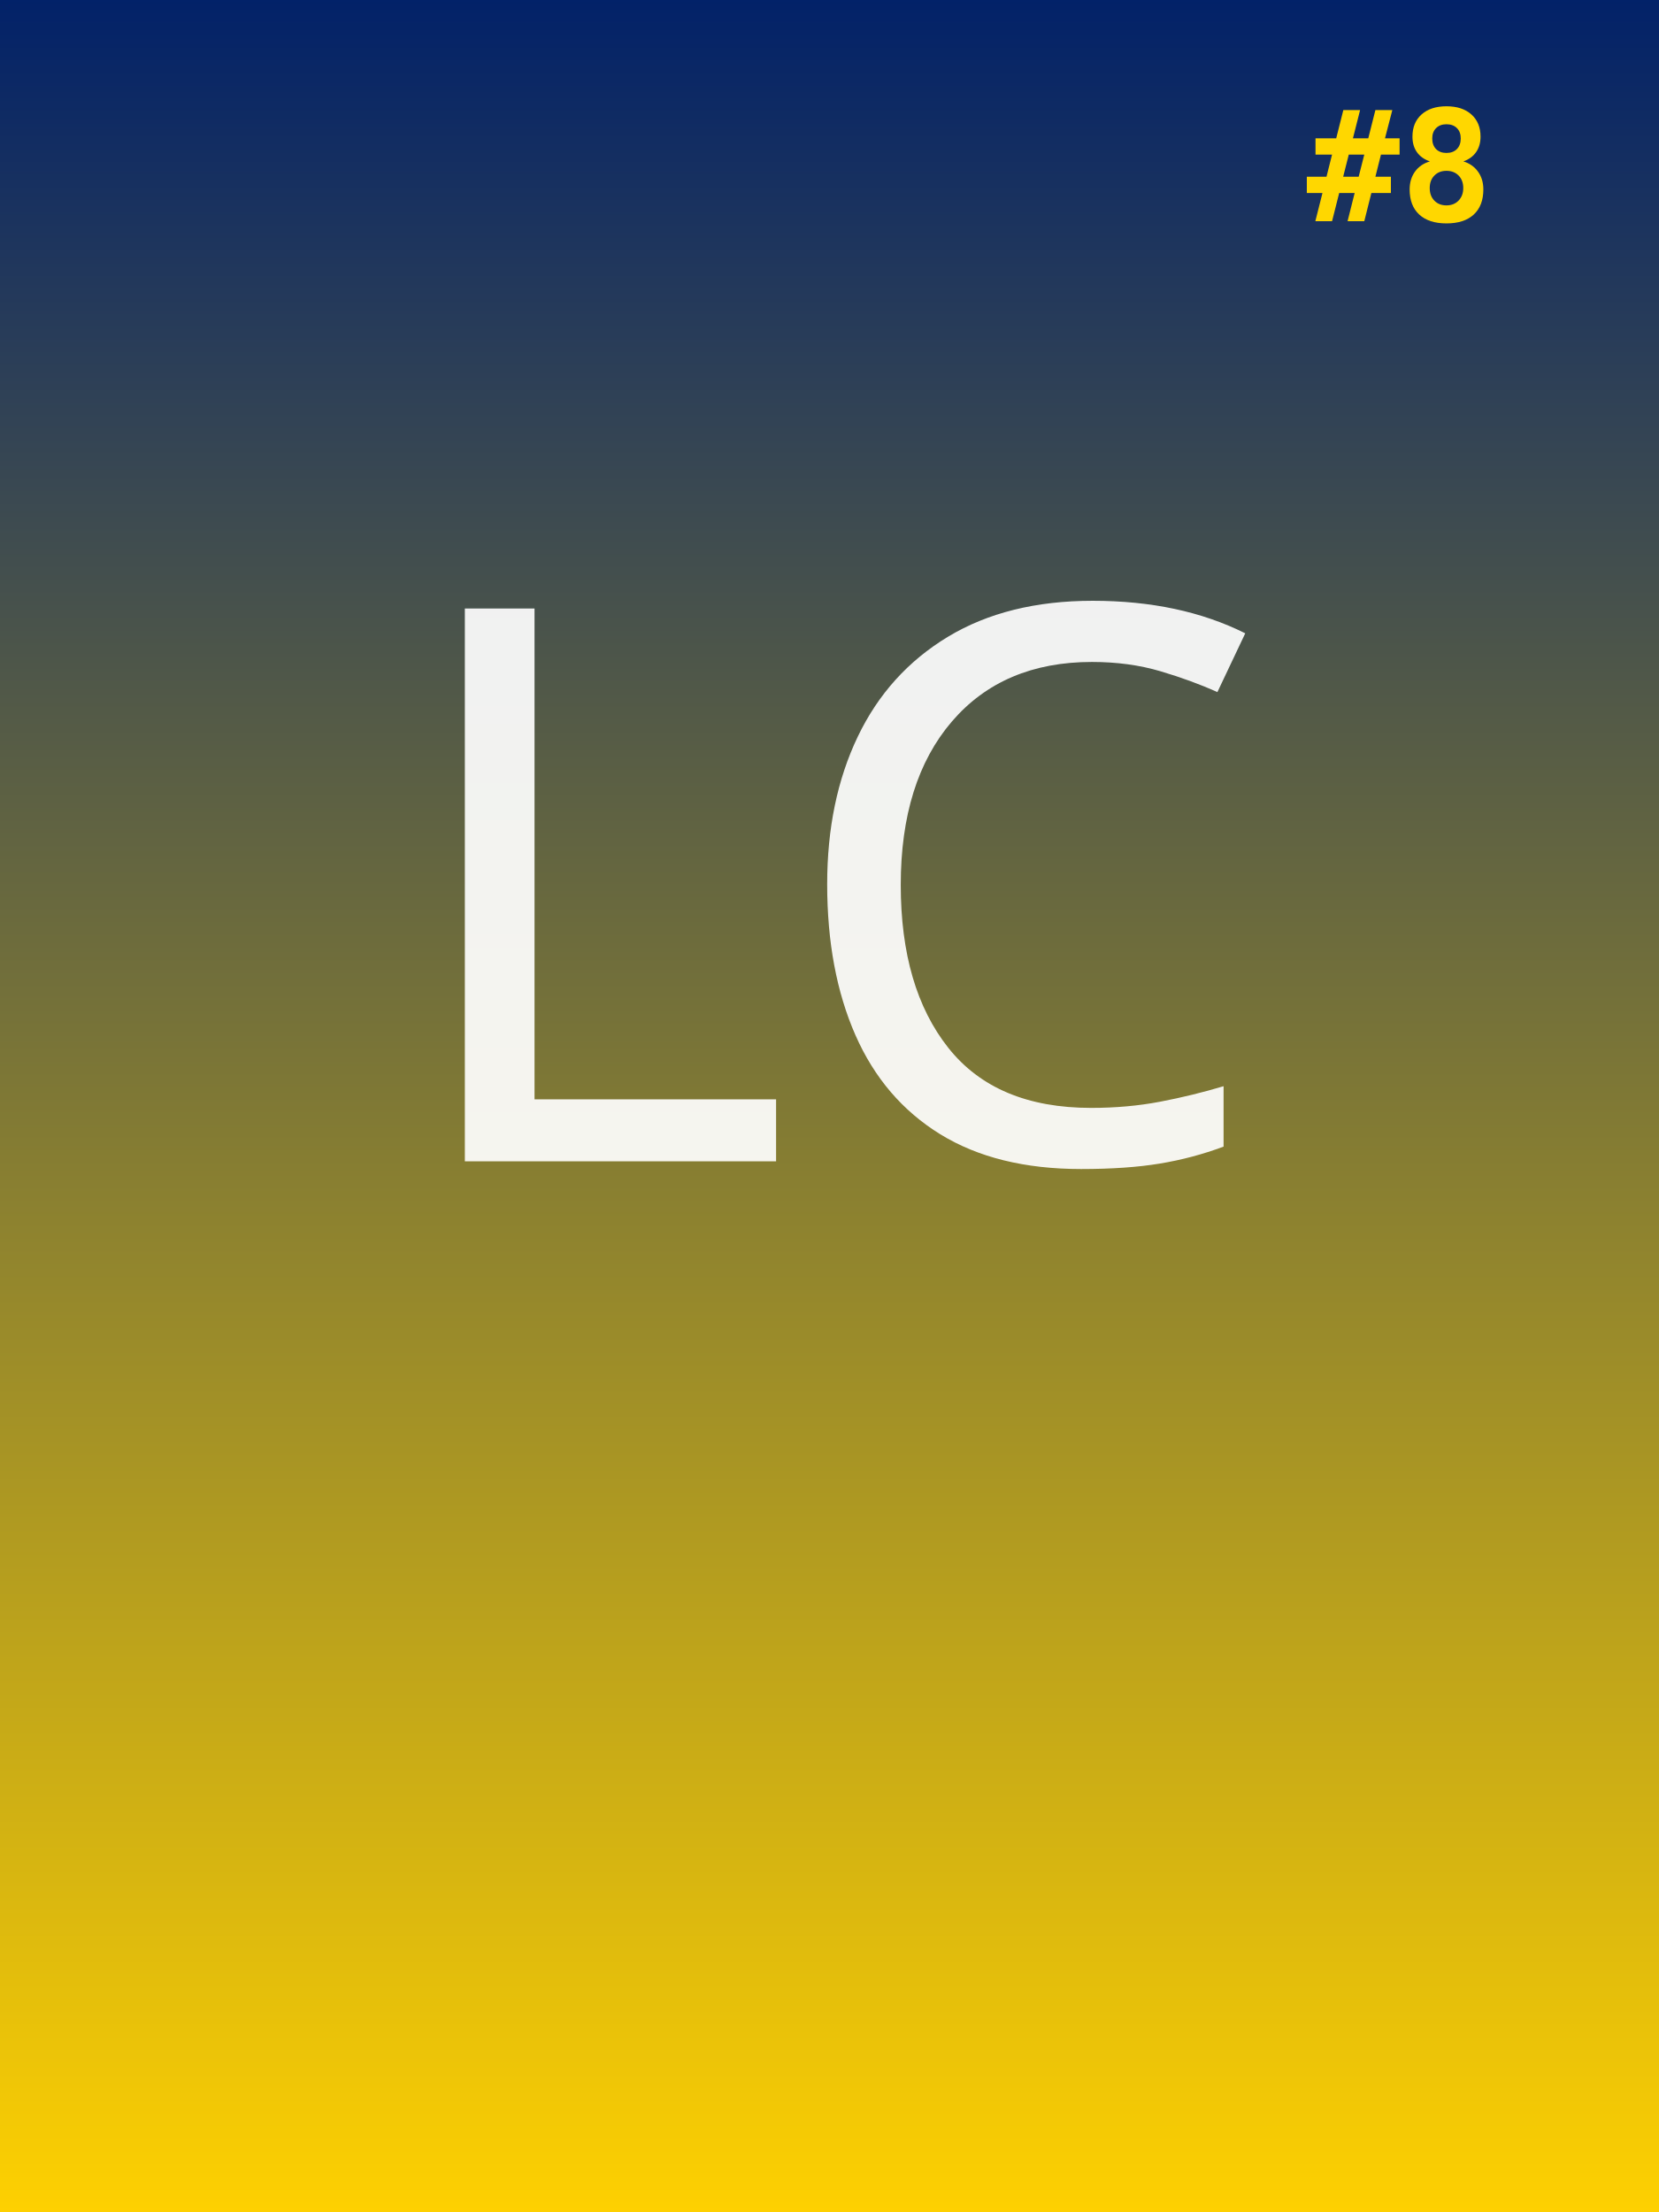
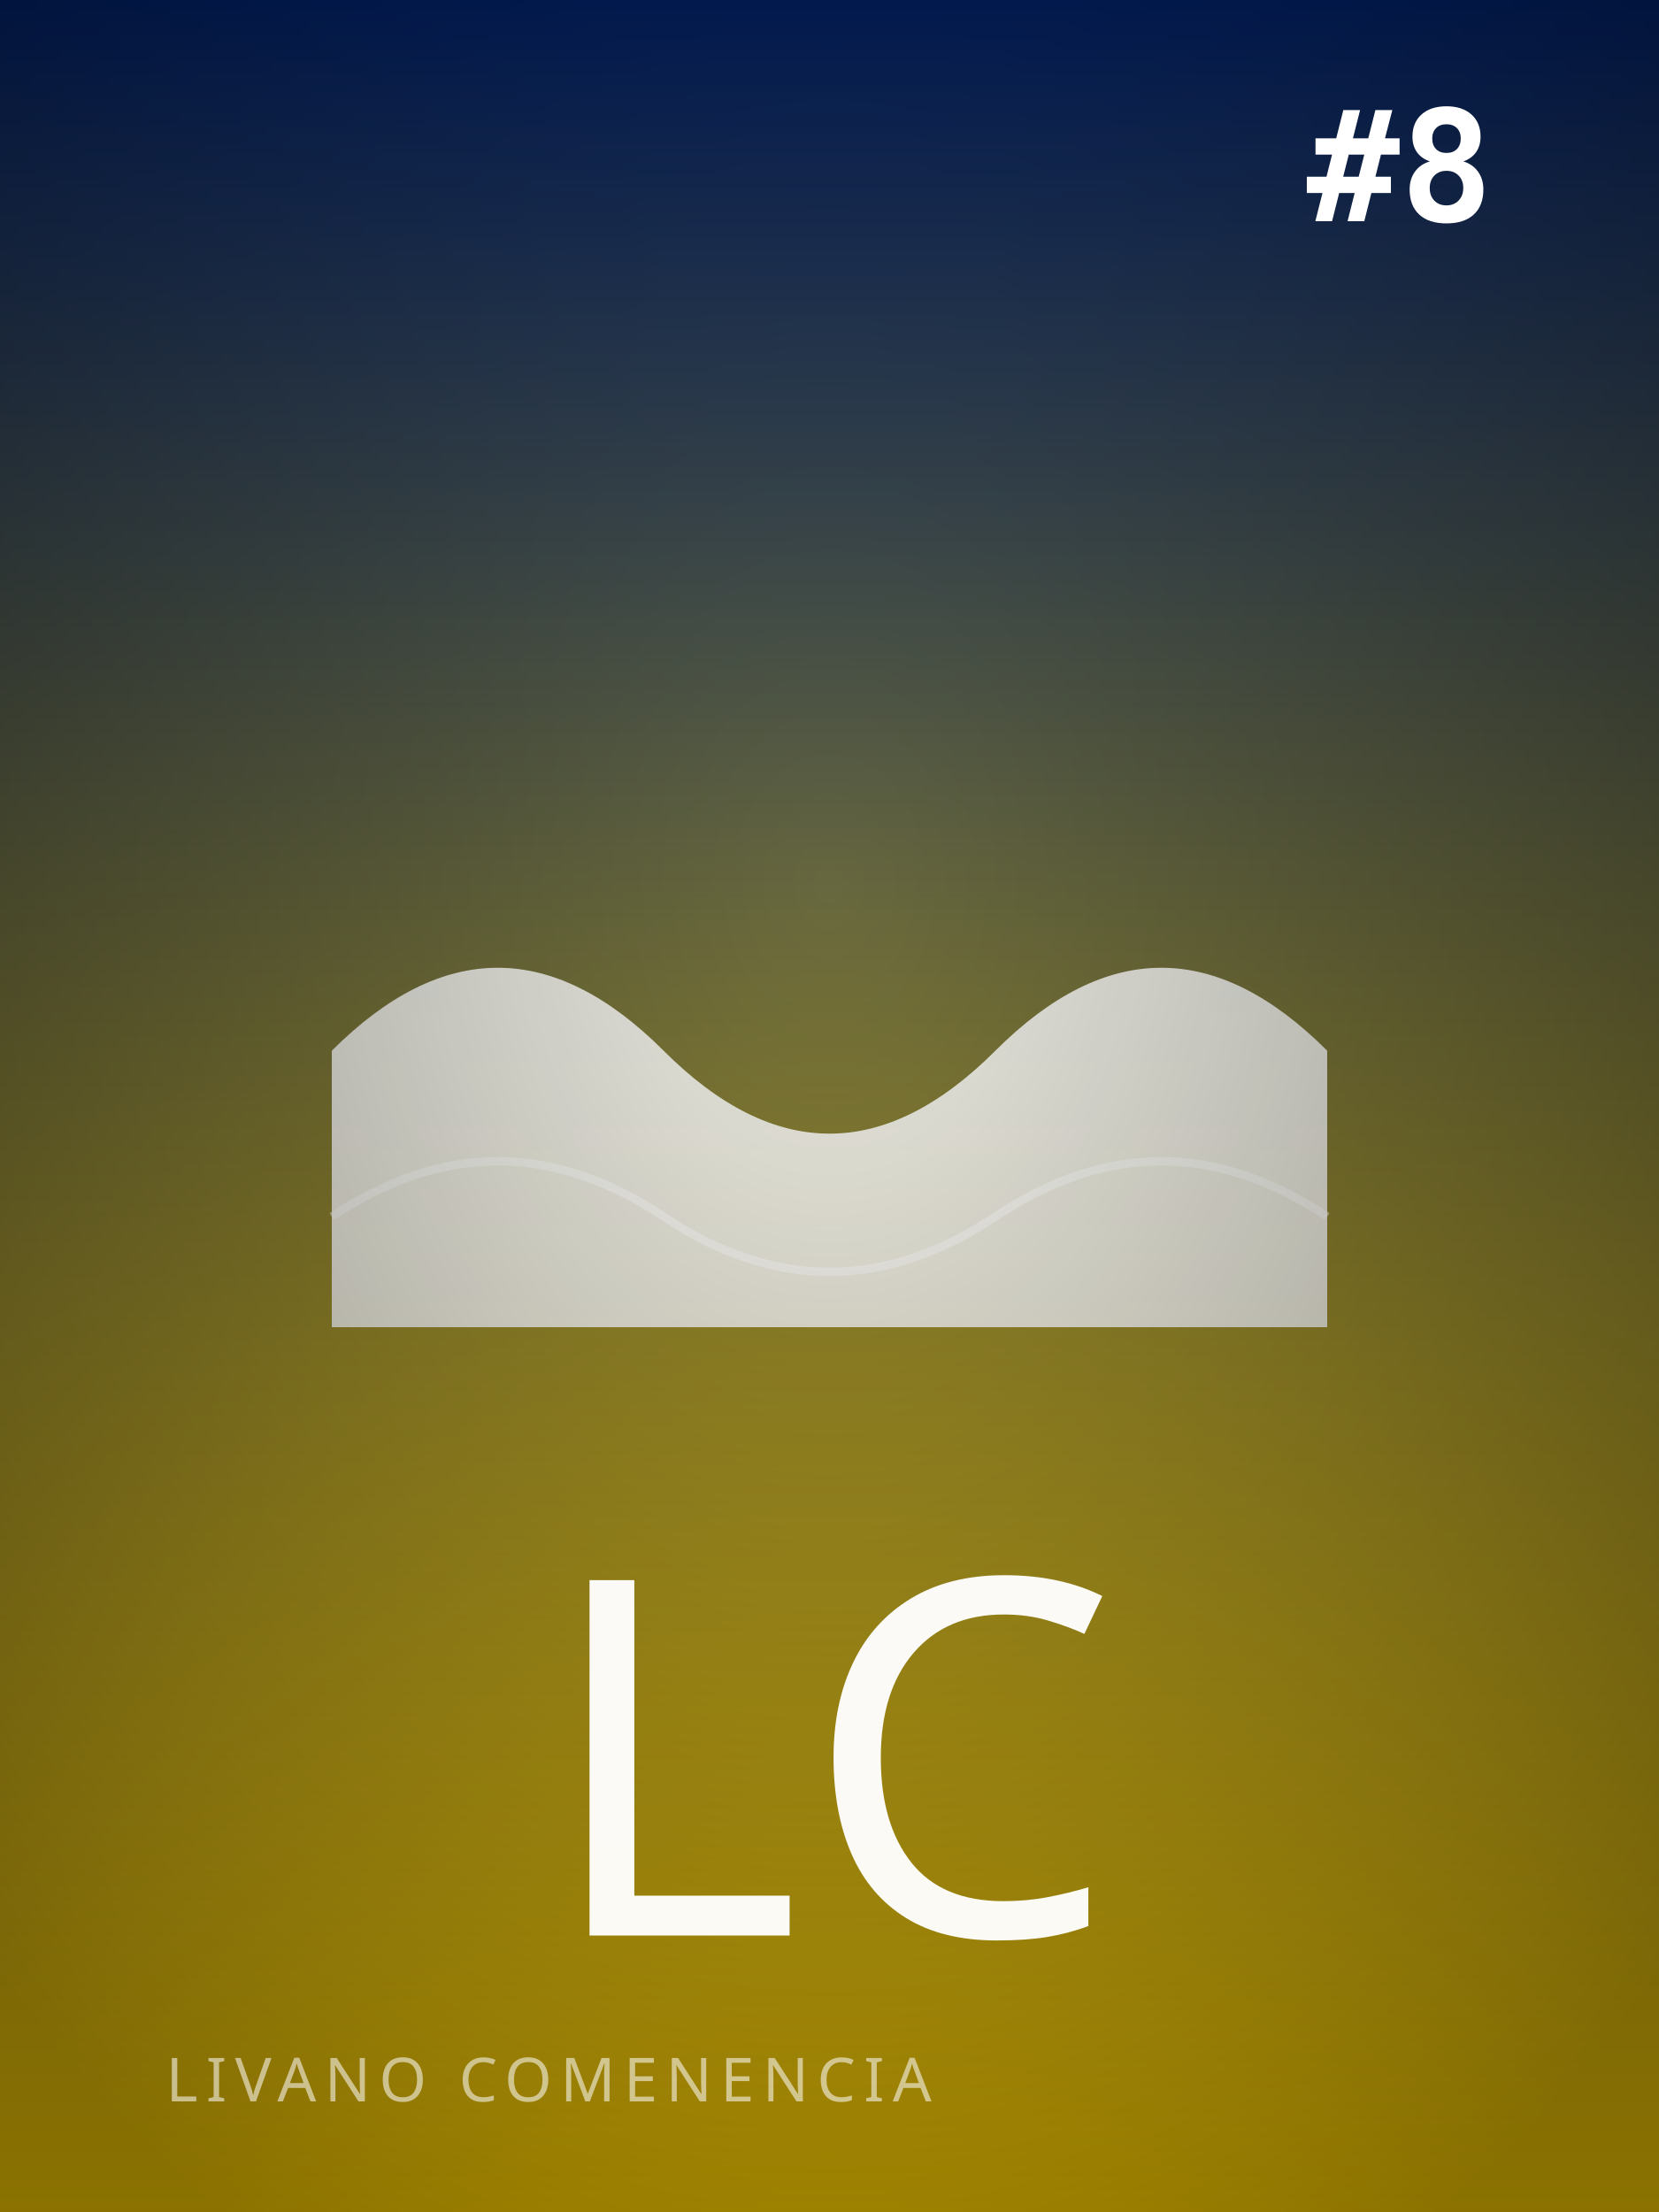
<svg xmlns="http://www.w3.org/2000/svg" viewBox="0 0 600 800" role="img" aria-labelledby="t">
  <defs>
-     <linearGradient id="g" x1="0" y1="0" x2="0" y2="1">
+     <linearGradient id="bg" x1="0" y1="0" x2="0" y2="1">
      <stop offset="0%" stop-color="#012169" />
      <stop offset="100%" stop-color="#FFD100" />
    </linearGradient>
+     <radialGradient id="vignette" cx="0.5" cy="0.4" r="0.7">
+       <stop offset="0%" stop-color="transparent" />
+       <stop offset="100%" stop-color="rgba(0,0,0,0.45)" />
+     </radialGradient>
  </defs>
-   <rect width="600" height="800" fill="url(#g)" />
-   <text x="300" y="420" text-anchor="middle" font-family="Anton, Impact, sans-serif" font-size="280" fill="#fff" opacity="0.92">LC</text>
-   <text x="540" y="80" text-anchor="end" font-family="JetBrains Mono, monospace" font-size="56" fill="#FFD700" font-weight="700">#8</text>
+   <rect width="600" height="800" fill="url(#bg)" />
+   <path d="M120 380 Q180 320 240 380 T360 380 T480 380 L480 480 L120 480 Z" fill="#FFFFFF" opacity="0.85" />
+   <path d="M120 440 Q180 400 240 440 T360 440 T480 440" fill="none" stroke="#fff" stroke-width="3" opacity="0.5" />
+   <rect width="600" height="800" fill="url(#vignette)" />
+   <text x="300" y="700" text-anchor="middle" font-family="Anton, Impact, sans-serif" font-size="180" fill="#fff" opacity="0.96" letter-spacing="4">LC</text>
+   <text x="540" y="80" text-anchor="end" font-family="JetBrains Mono, monospace" font-size="56" fill="#FFFFFF" font-weight="700">#8</text>
+   <text x="60" y="760" font-family="Anton, Impact, sans-serif" font-size="22" fill="#fff" opacity="0.55" letter-spacing="3">LIVANO COMENENCIA</text>
</svg>
